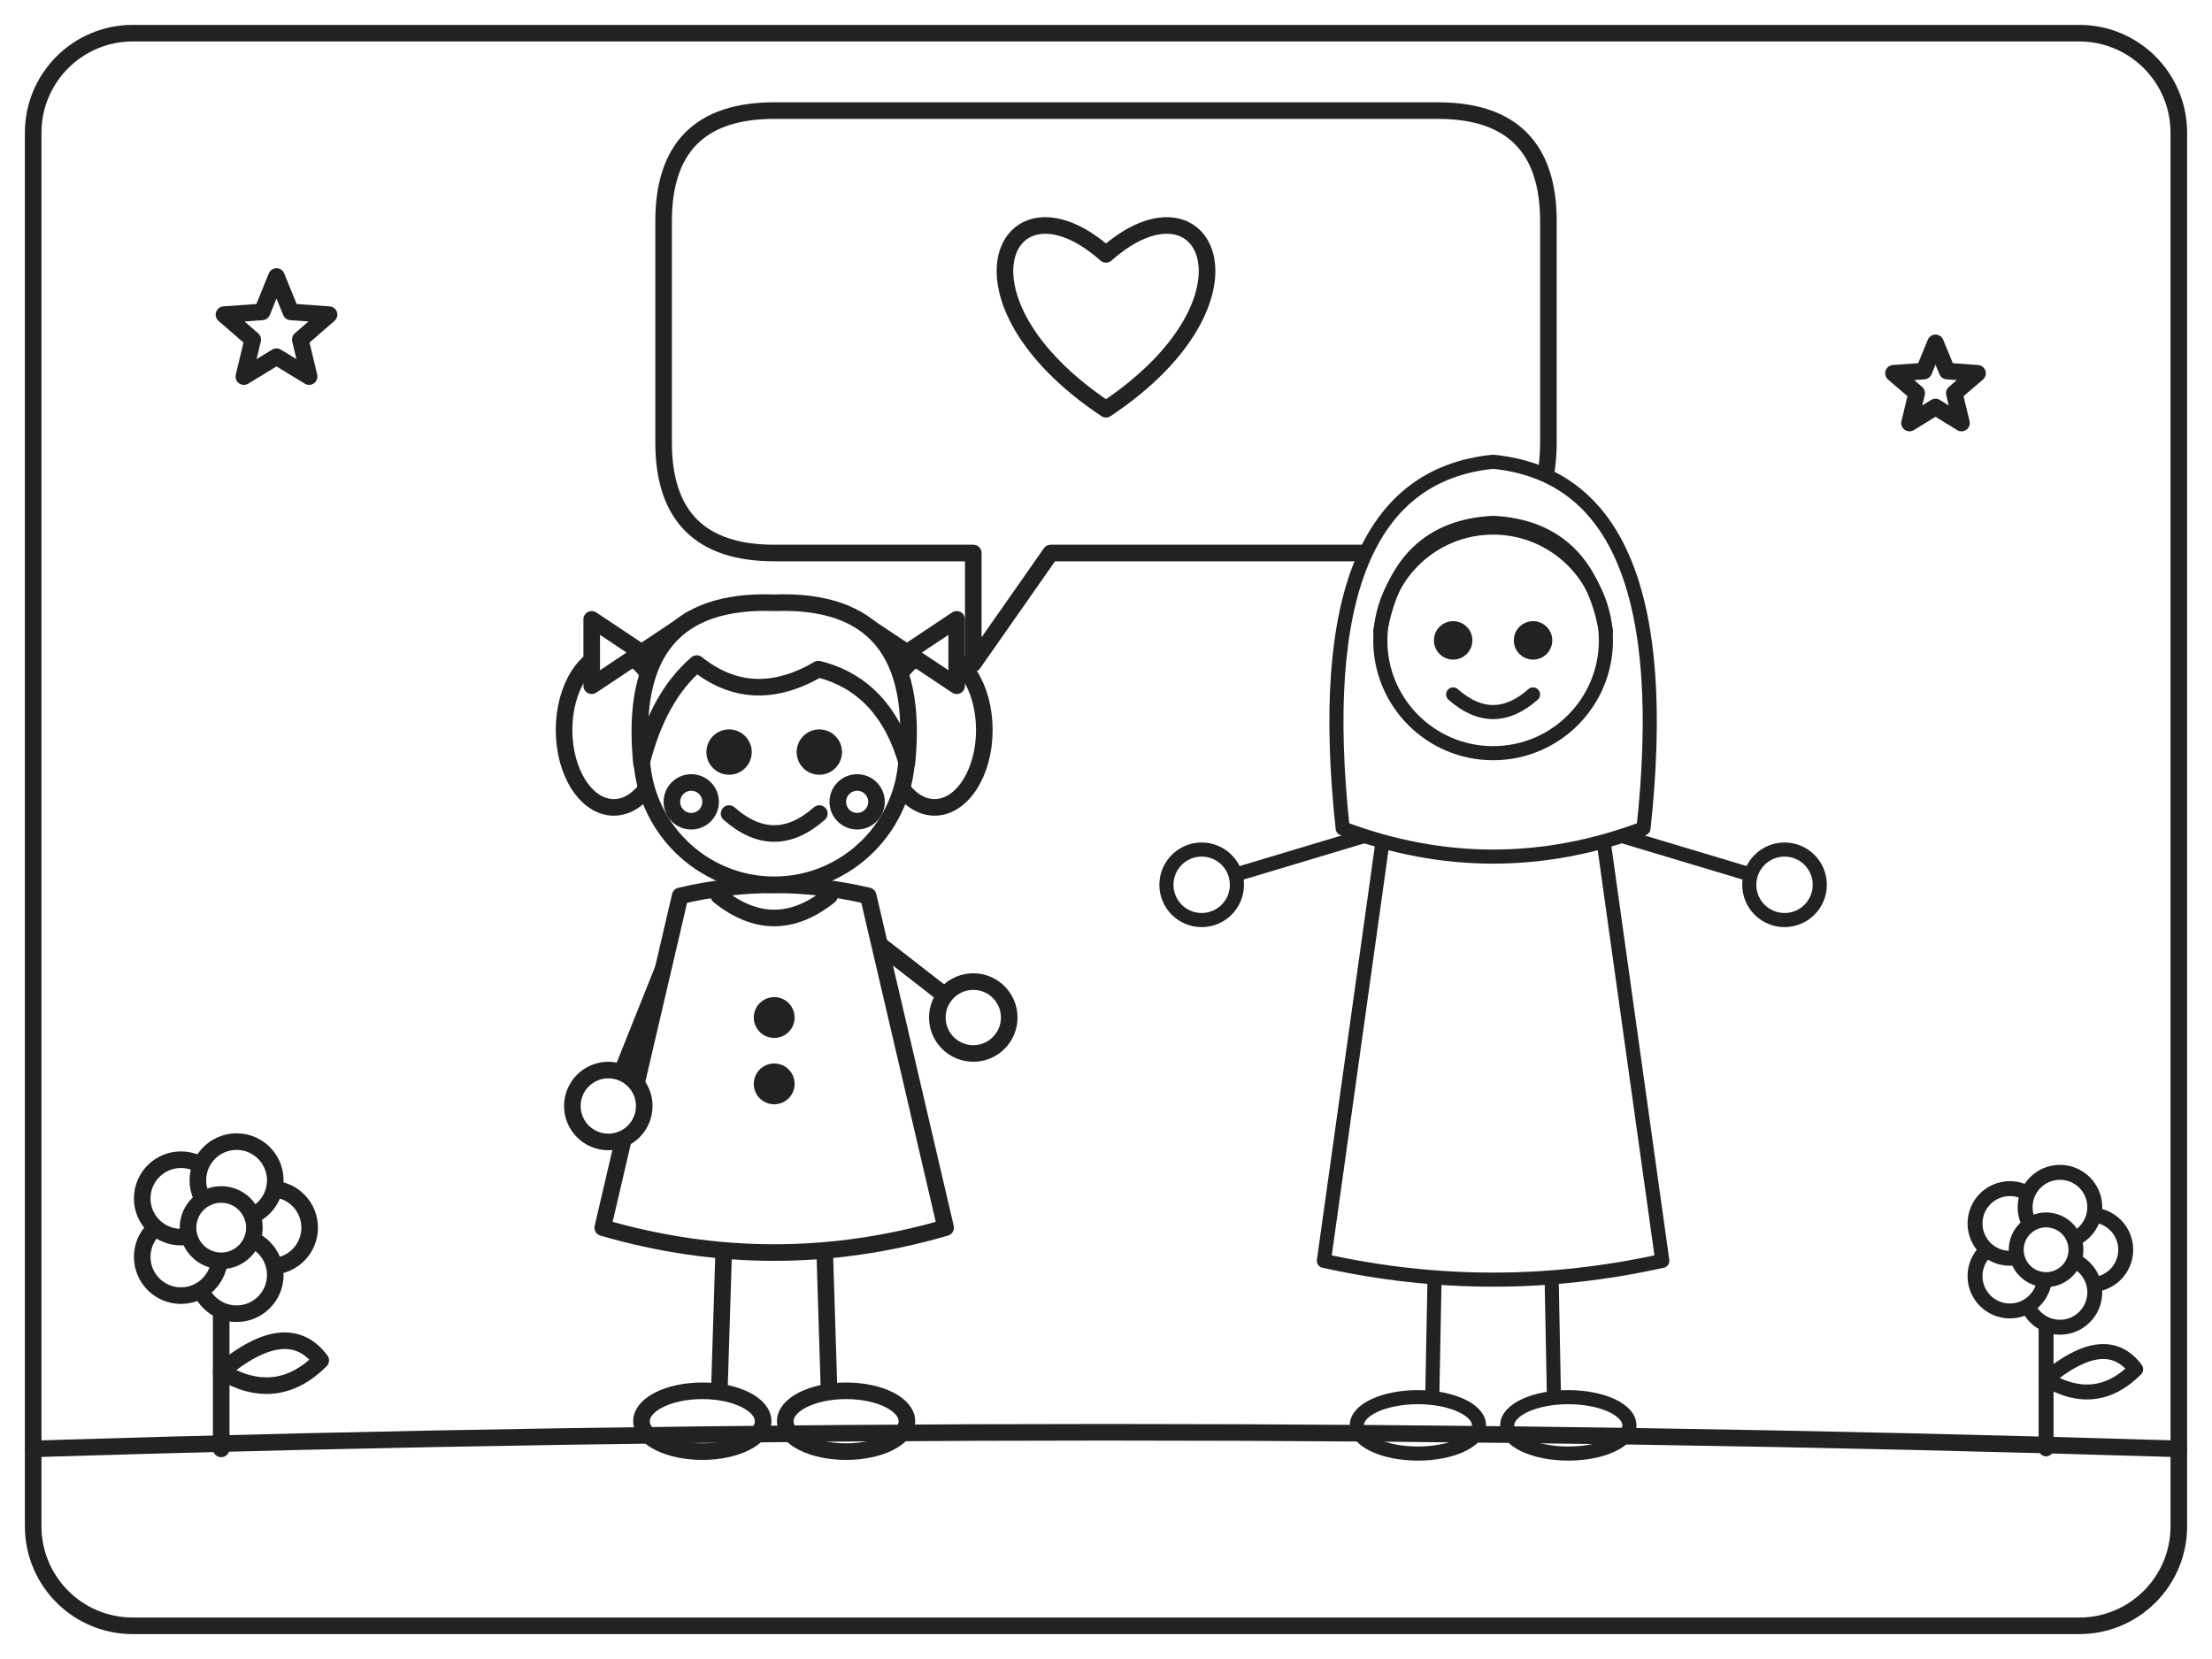
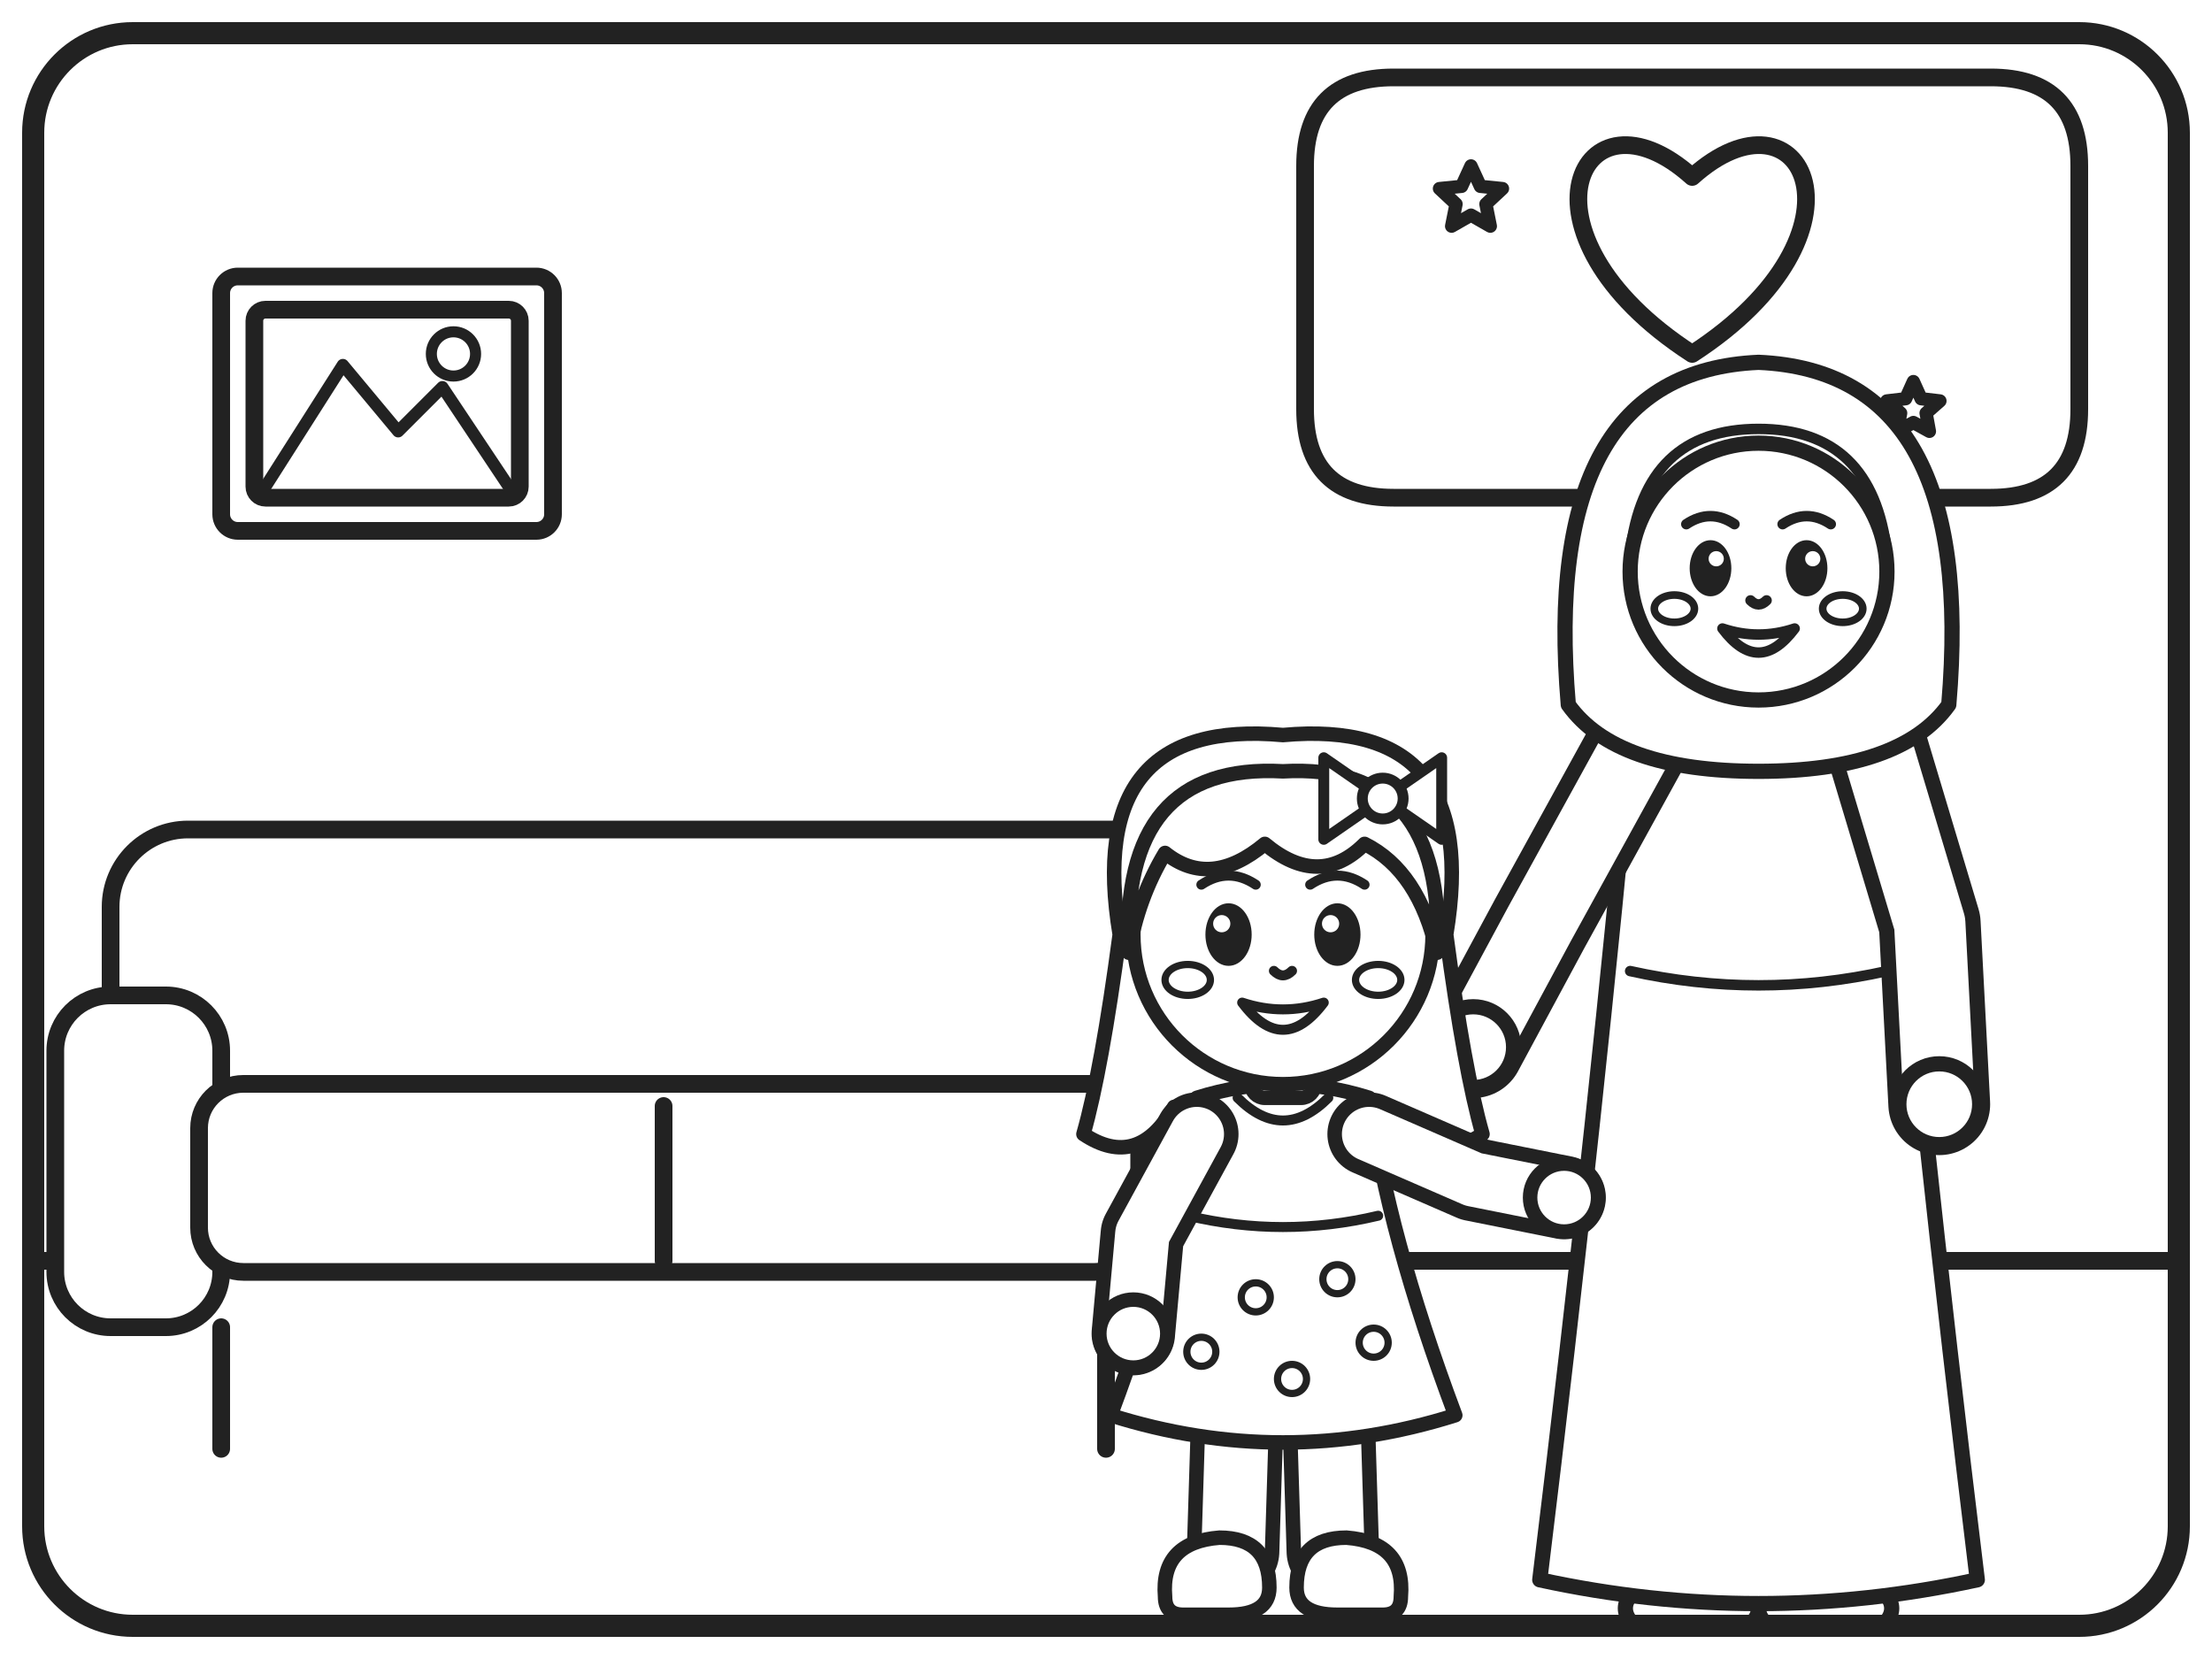
<svg xmlns="http://www.w3.org/2000/svg" viewBox="0 0 400 300" width="800" height="600">
-   <rect x="0" y="0" width="400" height="300" fill="#fff" />
-   <g fill="none" stroke="#222" stroke-width="3" stroke-linecap="round" stroke-linejoin="round">
-     <rect x="6" y="6" width="388" height="288" rx="18" fill="#fff" />
-     <path d="M 120 40 Q 120 20 140 20 L 260 20 Q 280 20 280 40 L 280 80 Q 280 100 260 100 L 190 100 L 176 120 L 176 100 L 140 100 Q 120 100 120 80 Z" fill="#fff" />
-     <g transform="translate(200,62) scale(1.0,1.0)">
-       <path d="M 0 12 C -30 -8 -18 -32 0 -16 C 18 -32 30 -8 0 12 Z" fill="#fff" />
+   <rect width="400" height="300" fill="#fff" />
+   <clipPath id="c">
+     <rect x="6" y="6" width="388" height="288" rx="18" />
+   </clipPath>
+   <g fill="none" stroke="#222" stroke-width="3.2" stroke-linecap="round" stroke-linejoin="round">
+     <g clip-path="url(#c)">
+       <line x1="6.0" y1="228.0" x2="394.0" y2="228.0" />
+       <rect x="40.0" y="50.0" width="60.0" height="46.0" rx="3" fill="#fff" />
+       <rect x="46.0" y="56.0" width="48.0" height="34.0" rx="2" fill="#fff" />
+       <path d="M 48 88 L 62 66 L 72 78 L 80 70 L 92 88" fill="none" stroke-width="2.2" />
+       <circle cx="82.0" cy="64.0" r="4" fill="#fff" stroke-width="2" />
+       <rect x="20.0" y="150.0" width="200.0" height="70.0" rx="14" fill="#fff" />
+       <rect x="10.0" y="180.0" width="30.0" height="60.0" rx="10" fill="#fff" />
+       <rect x="200.0" y="180.0" width="30.0" height="60.0" rx="10" fill="#fff" />
+       <rect x="36.0" y="196.0" width="170.0" height="34.0" rx="8" fill="#fff" />
+       <line x1="120.0" y1="200.0" x2="120.0" y2="228.0" />
+       <line x1="40.0" y1="240.0" x2="40.0" y2="262.0" />
+       <line x1="200.0" y1="240.0" x2="200.0" y2="262.0" />
+       <path d="M 236 30 Q 236 14 252 14 L 360 14 Q 376 14 376 30 L 376 74 Q 376 90 360 90 L 300 90 L 286 108 L 286 90 L 252 90 Q 236 90 236 74 Z" fill="#fff" />
+       <g transform="translate(306.0,50.0) scale(1.0,1.0)">
+         <path d="M 0 14 C -34 -8 -20 -36 0 -18 C 20 -36 34 -8 0 14 Z" fill="#fff" />
+       </g>
+       <polygon points="266.0,30.0 267.7,33.7 271.7,34.1 268.7,36.9 269.5,40.9 266.0,38.9 262.5,40.9 263.3,36.9 260.3,34.1 264.3,33.7" fill="#fff" stroke-width="2.4" />
+       <polygon points="346.0,69.0 347.4,72.1 350.8,72.5 348.3,74.7 348.9,78.0 346.0,76.4 343.1,78.0 343.7,74.7 341.2,72.5 344.6,72.1" fill="#fff" stroke-width="2.4" />
+       <g transform="translate(318.0,296.0) scale(-0.86,0.86)">
+         <ellipse cx="-14.0" cy="-6.0" rx="14" ry="7" fill="#fff" />
+         <ellipse cx="14.0" cy="-6.0" rx="14" ry="7" fill="#fff" />
+         <path d="M -26 -198 Q 0 -206 26 -198 Q 34 -110 46 -12 Q 0 -2 -46 -12 Q -34 -110 -26 -198 Z" fill="#fff" />
+         <path d="M -27 -140 Q 0 -134 27 -140" fill="none" stroke-width="2.2" />
+         <path d="M -24.0 -190.0 L -36.0 -150.0 L -38.0 -112.0" fill="none" stroke="#222" stroke-width="21.4" />
+         <path d="M -24.0 -190.0 L -36.0 -150.0 L -38.0 -112.0" fill="none" stroke="#fff" stroke-width="15" />
+         <path d="M 24.0 -190.0 L 46.0 -150.0 L 60.0 -124.0" fill="none" stroke="#222" stroke-width="21.4" />
+         <path d="M 24.0 -190.0 L 46.0 -150.0 L 60.0 -124.0" fill="none" stroke="#fff" stroke-width="15" />
+         <circle cx="-38.0" cy="-112.0" r="8.5" fill="#fff" />
+         <circle cx="60.0" cy="-124.0" r="8.5" fill="#fff" />
+         <rect x="-8.0" y="-206.0" width="16.0" height="12.0" rx="3" fill="#fff" />
+         <path d="M -40 -196 Q -46 -266 0 -268 Q 46 -266 40 -196 Q 30 -182 0 -182 Q -30 -182 -40 -196 Z" fill="#fff" />
+         <circle cx="0.0" cy="-224.0" r="27" fill="#fff" />
+         <path d="M -27 -228 Q -24 -254 0 -254 Q 24 -254 27 -228" fill="none" stroke-width="2.2" />
+         <ellipse cx="-10.1" cy="-224.7" rx="3.881" ry="5.4" fill="#222" stroke-width="1" />
+         <circle cx="-11.4" cy="-226.7" r="1.6" fill="#fff" stroke="none" />
+         <path d="M -5.062 -233.969 Q -10.125 -237.344 -15.188 -233.969" fill="none" stroke-width="2.2" />
+         <ellipse cx="10.1" cy="-224.7" rx="3.881" ry="5.4" fill="#222" stroke-width="1" />
+         <circle cx="8.9" cy="-226.7" r="1.6" fill="#fff" stroke="none" />
+         <path d="M 5.062 -233.969 Q 10.125 -237.344 15.188 -233.969" fill="none" stroke-width="2.2" />
+         <path d="M -1.688 -217.938 Q 0 -216.25 1.688 -217.938" fill="none" stroke-width="2.2" />
+         <path d="M -7.594 -212.031 Q 0 -201.906 7.594 -212.031 Q 0 -209.5 -7.594 -212.031 Z" fill="#fff" stroke-width="2.2" />
+         <ellipse cx="-17.7" cy="-216.2" rx="4.219" ry="2.869" fill="none" stroke-width="1.6" />
+         <ellipse cx="17.7" cy="-216.2" rx="4.219" ry="2.869" fill="none" stroke-width="1.6" />
+       </g>
+       <g transform="translate(232.0,292.0) scale(0.82,0.82)">
+         <path d="M -36 -150 Q -44 -198 0 -194 Q 44 -198 36 -150 Q 40 -120 44 -106 Q 32 -98 24 -112 L -24 -112 Q -32 -98 -44 -106 Q -40 -120 -36 -150 Z" fill="#fff" />
+         <path d="M -10.0 -46.0 L -11.0 -14.0" fill="none" stroke="#222" stroke-width="20.4" />
+         <path d="M -10.0 -46.0 L -11.0 -14.0" fill="none" stroke="#fff" stroke-width="14" />
+         <path d="M 10.0 -46.0 L 11.0 -14.0" fill="none" stroke="#222" stroke-width="20.4" />
+         <path d="M 10.0 -46.0 L 11.0 -14.0" fill="none" stroke="#fff" stroke-width="14" />
+         <path d="M -26 -4 Q -27 -16 -14 -17 Q -3 -17 -3 -6 Q -3 0 -12 0 L -22 0 Q -26 0 -26 -4 Z" fill="#fff" />
+         <path d="M 26 -4 Q 27 -16 14 -17 Q 3 -17 3 -6 Q 3 0 12 0 L 22 0 Q 26 0 26 -4 Z" fill="#fff" />
+         <path d="M -19 -114 Q 0 -120 19 -114 Q 23 -84 38 -44 Q 0 -32 -38 -44 Q -23 -84 -19 -114 Z" fill="#fff" />
+         <path d="M -21 -88 Q 0 -83 21 -88" fill="none" stroke-width="2.2" />
+         <path d="M -10 -114 Q 0 -104 10 -114" fill="none" stroke-width="2.2" />
+         <circle cx="-18.0" cy="-58.0" r="3.2" fill="#fff" stroke-width="1.6" />
+         <circle cx="2.0" cy="-52.0" r="3.2" fill="#fff" stroke-width="1.6" />
+         <circle cx="20.0" cy="-60.0" r="3.2" fill="#fff" stroke-width="1.6" />
+         <circle cx="-6.0" cy="-70.0" r="3.2" fill="#fff" stroke-width="1.6" />
+         <circle cx="12.0" cy="-74.0" r="3.2" fill="#fff" stroke-width="1.6" />
+         <path d="M -19.0 -106.0 L -31.0 -84.0 L -33.0 -62.0" fill="none" stroke="#222" stroke-width="18.4" />
+         <path d="M -19.0 -106.0 L -31.0 -84.0 L -33.0 -62.0" fill="none" stroke="#fff" stroke-width="12" />
+         <path d="M 19.0 -106.0 L 42.0 -96.0 L 62.0 -92.0" fill="none" stroke="#222" stroke-width="18.4" />
+         <path d="M 19.0 -106.0 L 42.0 -96.0 L 62.0 -92.0" fill="none" stroke="#fff" stroke-width="12" />
+         <circle cx="-33.0" cy="-62.0" r="7.5" fill="#fff" />
+         <circle cx="62.0" cy="-92.0" r="7.5" fill="#fff" />
+         <rect x="-7.0" y="-124.0" width="14.0" height="10.0" rx="3" fill="#fff" />
+         <circle cx="0.0" cy="-150.0" r="33" fill="#fff" />
+         <path d="M -34 -146 Q -36 -188 0 -186 Q 36 -188 34 -146 Q 30 -164 18 -170 Q 8 -160 -4 -170 Q -16 -160 -26 -168 Q -32 -158 -34 -146 Z" fill="#fff" />
+         <path d="M 22 -180 l -13 -9 l 0 18 Z M 22 -180 l 13 -9 l 0 18 Z" fill="#fff" stroke-width="2.4" />
+         <circle cx="22.0" cy="-180.0" r="4.5" fill="#fff" stroke-width="2.4" />
+         <ellipse cx="-12.0" cy="-150.0" rx="4.6" ry="6.4" fill="#222" stroke-width="1" />
+         <circle cx="-13.5" cy="-152.4" r="1.9" fill="#fff" stroke="none" />
+         <path d="M -6.0 -161.0 Q -12.0 -165.0 -18.0 -161.0" fill="none" stroke-width="2.2" />
+         <ellipse cx="12.0" cy="-150.0" rx="4.6" ry="6.4" fill="#222" stroke-width="1" />
+         <circle cx="10.5" cy="-152.4" r="1.9" fill="#fff" stroke="none" />
+         <path d="M 6.0 -161.0 Q 12.0 -165.0 18.0 -161.0" fill="none" stroke-width="2.2" />
+         <path d="M -2.0 -142.0 Q 0 -140.0 2.0 -142.0" fill="none" stroke-width="2.2" />
+         <path d="M -9.0 -135.0 Q 0 -123.0 9.0 -135.0 Q 0 -132.0 -9.0 -135.0 Z" fill="#fff" stroke-width="2.2" />
+         <ellipse cx="-21.0" cy="-140.0" rx="5.0" ry="3.4" fill="none" stroke-width="1.6" />
+         <ellipse cx="21.0" cy="-140.0" rx="5.0" ry="3.4" fill="none" stroke-width="1.6" />
+       </g>
+       <g transform="translate(370.0,296.0) scale(0.0001,0.0001)">
+         <path d="M -16 0 L 16 0 L 20 -28 L -20 -28 Z" fill="#fff" />
+         <rect x="-23.0" y="-34.0" width="46.0" height="8.0" rx="3" fill="#fff" />
+         <path d="M 0 -34 Q -30 -50 -26 -80 Q -6 -66 0 -34 Z" fill="#fff" />
+         <path d="M 0 -34 Q 26 -56 30 -84 Q 6 -70 0 -34 Z" fill="#fff" />
+         <path d="M 0 -34 Q -4 -70 4 -96 Q 12 -64 0 -34 Z" fill="#fff" />
+       </g>
    </g>
-     <g transform="translate(140,262) scale(1.0,1.0)">
-       <line x1="-9" y1="-40" x2="-10" y2="-8" />
-       <line x1="9" y1="-40" x2="10" y2="-8" />
-       <ellipse cx="-13" cy="-5" rx="11" ry="5.5" fill="#fff" />
-       <ellipse cx="13" cy="-5" rx="11" ry="5.5" fill="#fff" />
-       <line x1="-18" y1="-92" x2="-30" y2="-62" />
-       <line x1="18" y1="-92" x2="36" y2="-78" />
-       <path d="M -17 -100 Q 0 -104 17 -100 L 31 -40 Q 0 -31 -31 -40 Z" fill="#fff" />
-       <path d="M -10 -100 Q 0 -92 10 -100" fill="none" />
-       <circle cx="0" cy="-78" r="2.2" fill="#222" />
-       <circle cx="0" cy="-66" r="2.2" fill="#222" />
-       <circle cx="-30" cy="-62" r="6.5" fill="#fff" />
-       <circle cx="36" cy="-78" r="6.5" fill="#fff" />
-       <ellipse cx="-29" cy="-130" rx="9" ry="14" fill="#fff" />
-       <ellipse cx="29" cy="-130" rx="9" ry="14" fill="#fff" />
-       <path d="M -24 -144 l -9 -6 l 0 12 Z M -24 -144 l 9 -6 l 0 12 Z" fill="#fff" />
-       <path d="M 24 -144 l -9 -6 l 0 12 Z M 24 -144 l 9 -6 l 0 12 Z" fill="#fff" />
-       <circle cx="0" cy="-126" r="24" fill="#fff" />
-       <path d="M -24 -124 Q -27 -154 0 -153 Q 27 -154 24 -124 Q 20 -138 8 -141 Q -4 -134 -14 -142 Q -21 -136 -24 -124 Z" fill="#fff" />
-       <circle cx="-8.16" cy="-126" r="2.6" fill="#222" />
-       <circle cx="8.16" cy="-126" r="2.6" fill="#222" />
-       <path d="M -8.16 -114.88 Q 0 -107.68 8.16 -114.88" fill="none" />
-       <circle cx="-15" cy="-117" r="3.5" fill="none" />
-       <circle cx="15" cy="-117" r="3.5" fill="none" />
-     </g>
-     <g transform="translate(270,262) scale(-0.85,0.85)">
-       <line x1="-12" y1="-60" x2="-13" y2="-8" />
-       <line x1="12" y1="-60" x2="13" y2="-8" />
-       <ellipse cx="-16" cy="-5" rx="13" ry="6" fill="#fff" />
-       <ellipse cx="16" cy="-5" rx="13" ry="6" fill="#fff" />
-       <line x1="-22" y1="-132" x2="-62" y2="-120" />
-       <line x1="22" y1="-132" x2="62" y2="-120" />
-       <path d="M -22 -140 Q 0 -146 22 -140 L 36 -40 Q 0 -32 -36 -40 Z" fill="#fff" />
-       <circle cx="-62" cy="-120" r="7.5" fill="#fff" />
-       <circle cx="62" cy="-120" r="7.5" fill="#fff" />
-       <path d="M -32 -132 Q -40 -206 0 -210 Q 40 -206 32 -132 Q 0 -120 -32 -132 Z" fill="#fff" />
-       <circle cx="0" cy="-172" r="24" fill="#fff" />
-       <path d="M -24 -174 Q -20 -196 0 -197 Q 20 -196 24 -174" fill="none" />
-       <circle cx="-8.5" cy="-172" r="2.6" fill="#222" />
-       <circle cx="8.5" cy="-172" r="2.6" fill="#222" />
-       <path d="M -8.5 -160.5 Q 0 -153.0 8.5 -160.5" fill="none" />
-     </g>
-     <polygon points="50.0,50.0 52.6,56.4 59.5,56.9 54.3,61.4 55.9,68.1 50.0,64.5 44.1,68.1 45.7,61.4 40.5,56.9 47.4,56.4" fill="#fff" />
-     <polygon points="350.0,62.0 352.1,67.1 357.6,67.5 353.4,71.1 354.7,76.5 350.0,73.6 345.3,76.5 346.6,71.1 342.4,67.5 347.9,67.1" fill="#fff" />
-     <g transform="translate(40,262) scale(1,1)">
-       <line x1="0" y1="0" x2="0" y2="-34" />
-       <path d="M 0 -14 Q 12 -24 18 -16 Q 10 -8 0 -14 Z" fill="#fff" />
-       <circle cx="9.0" cy="-40.0" r="7" fill="#fff" />
-       <circle cx="2.781" cy="-31.44" r="7" fill="#fff" />
-       <circle cx="-7.281" cy="-34.71" r="7" fill="#fff" />
-       <circle cx="-7.281" cy="-45.29" r="7" fill="#fff" />
-       <circle cx="2.781" cy="-48.56" r="7" fill="#fff" />
-       <circle cx="0" cy="-40" r="6" fill="#fff" />
-     </g>
-     <g transform="translate(370,262) scale(0.9,0.9)">
-       <line x1="0" y1="0" x2="0" y2="-34" />
-       <path d="M 0 -14 Q 12 -24 18 -16 Q 10 -8 0 -14 Z" fill="#fff" />
-       <circle cx="9.0" cy="-40.0" r="7" fill="#fff" />
-       <circle cx="2.781" cy="-31.44" r="7" fill="#fff" />
-       <circle cx="-7.281" cy="-34.71" r="7" fill="#fff" />
-       <circle cx="-7.281" cy="-45.29" r="7" fill="#fff" />
-       <circle cx="2.781" cy="-48.56" r="7" fill="#fff" />
-       <circle cx="0" cy="-40" r="6" fill="#fff" />
-     </g>
-     <path d="M 6 262 Q 200 256 394 262" fill="none" />
+     <rect x="6" y="6" width="388" height="288" rx="18" fill="none" stroke-width="4" />
  </g>
</svg>
